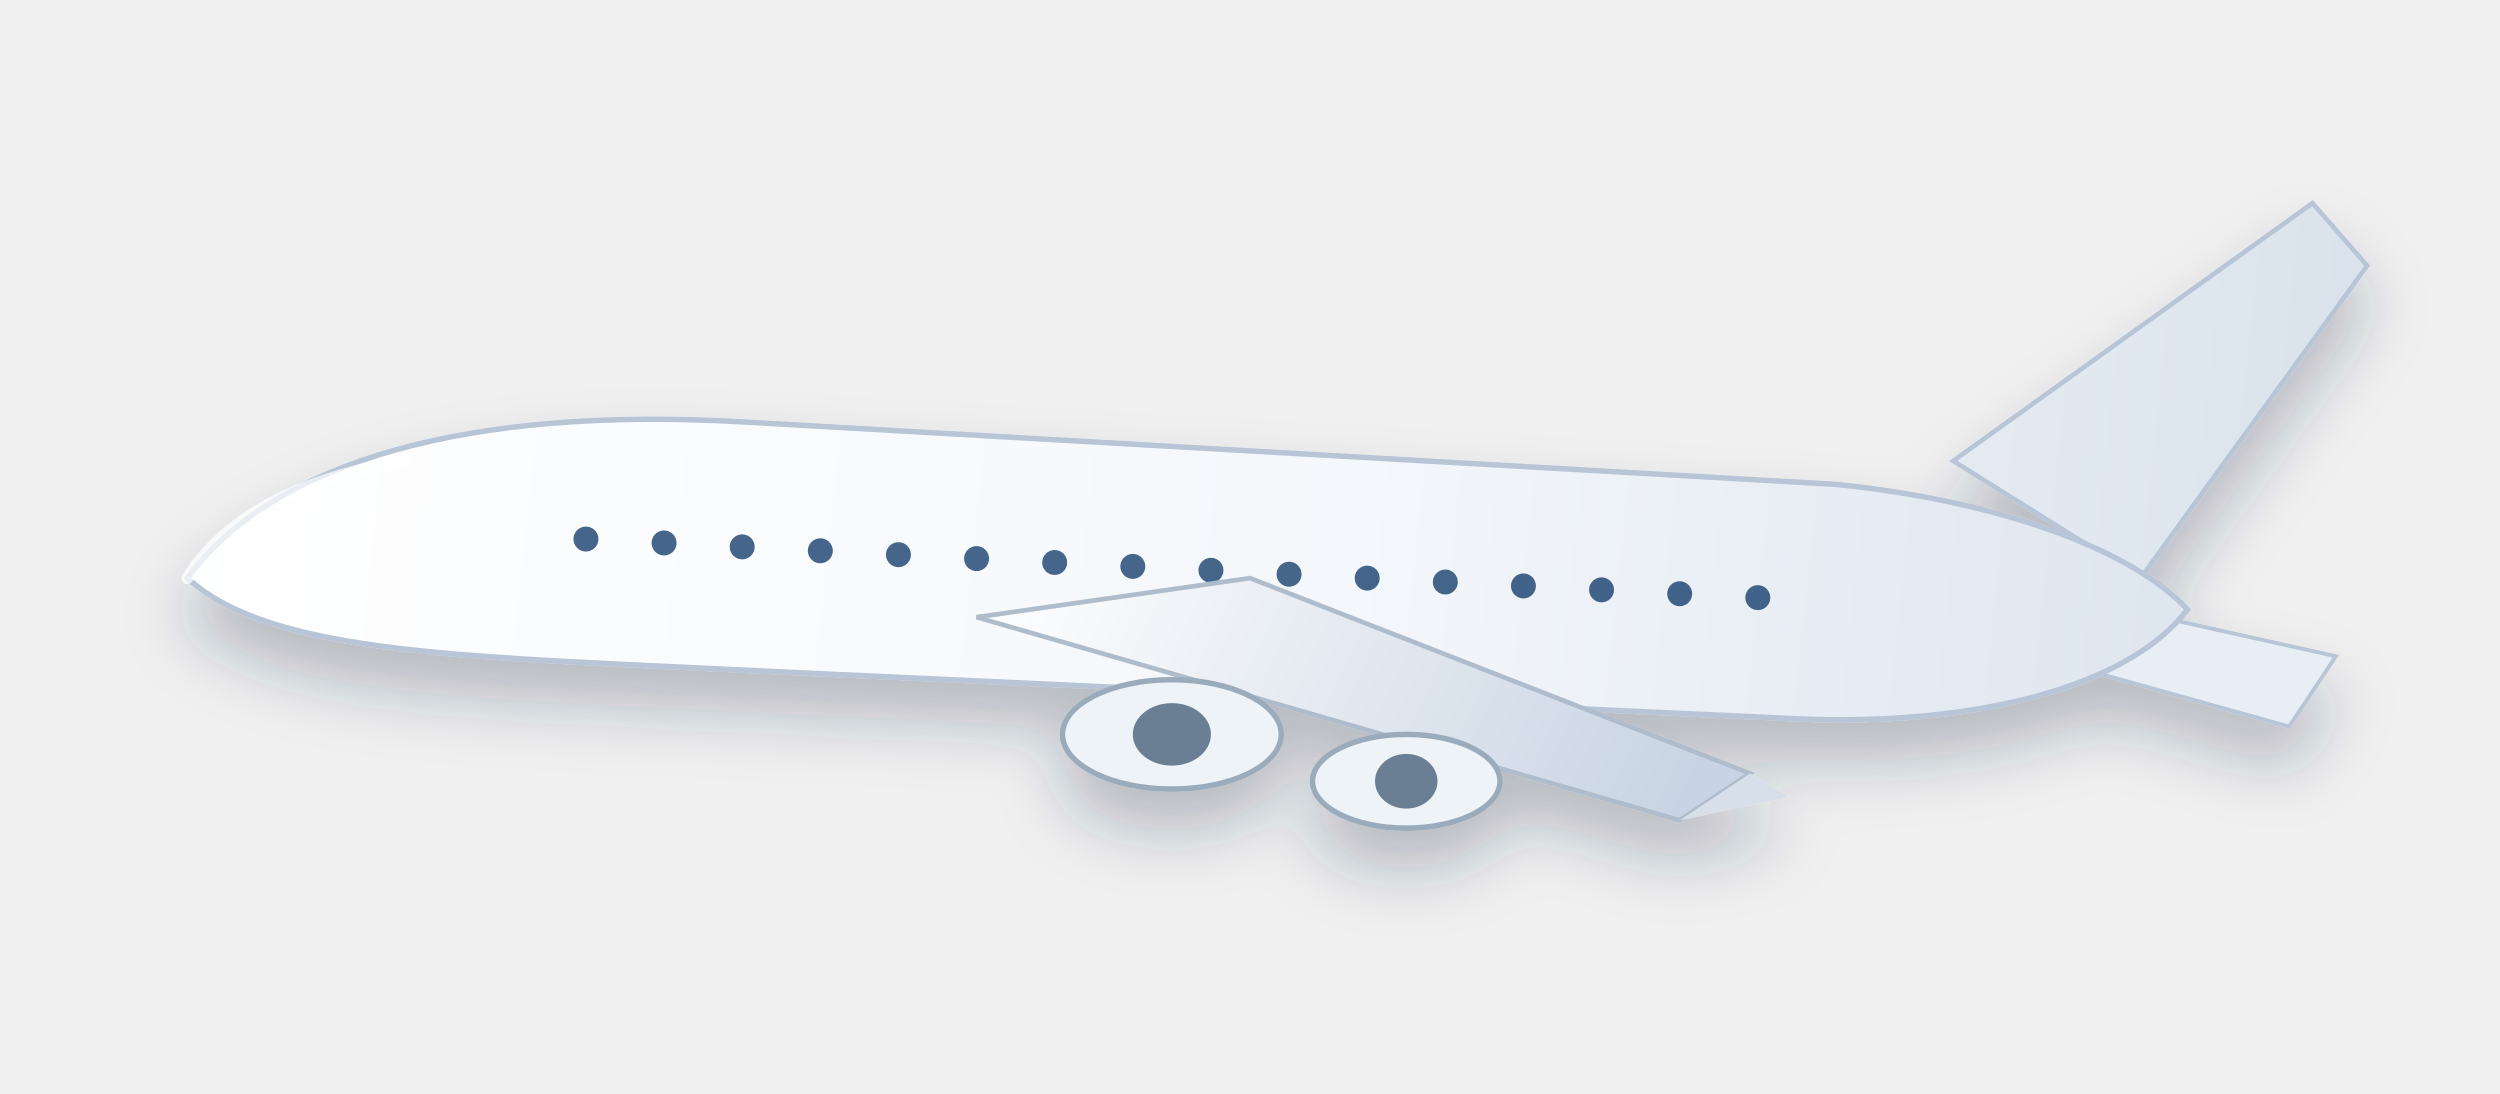
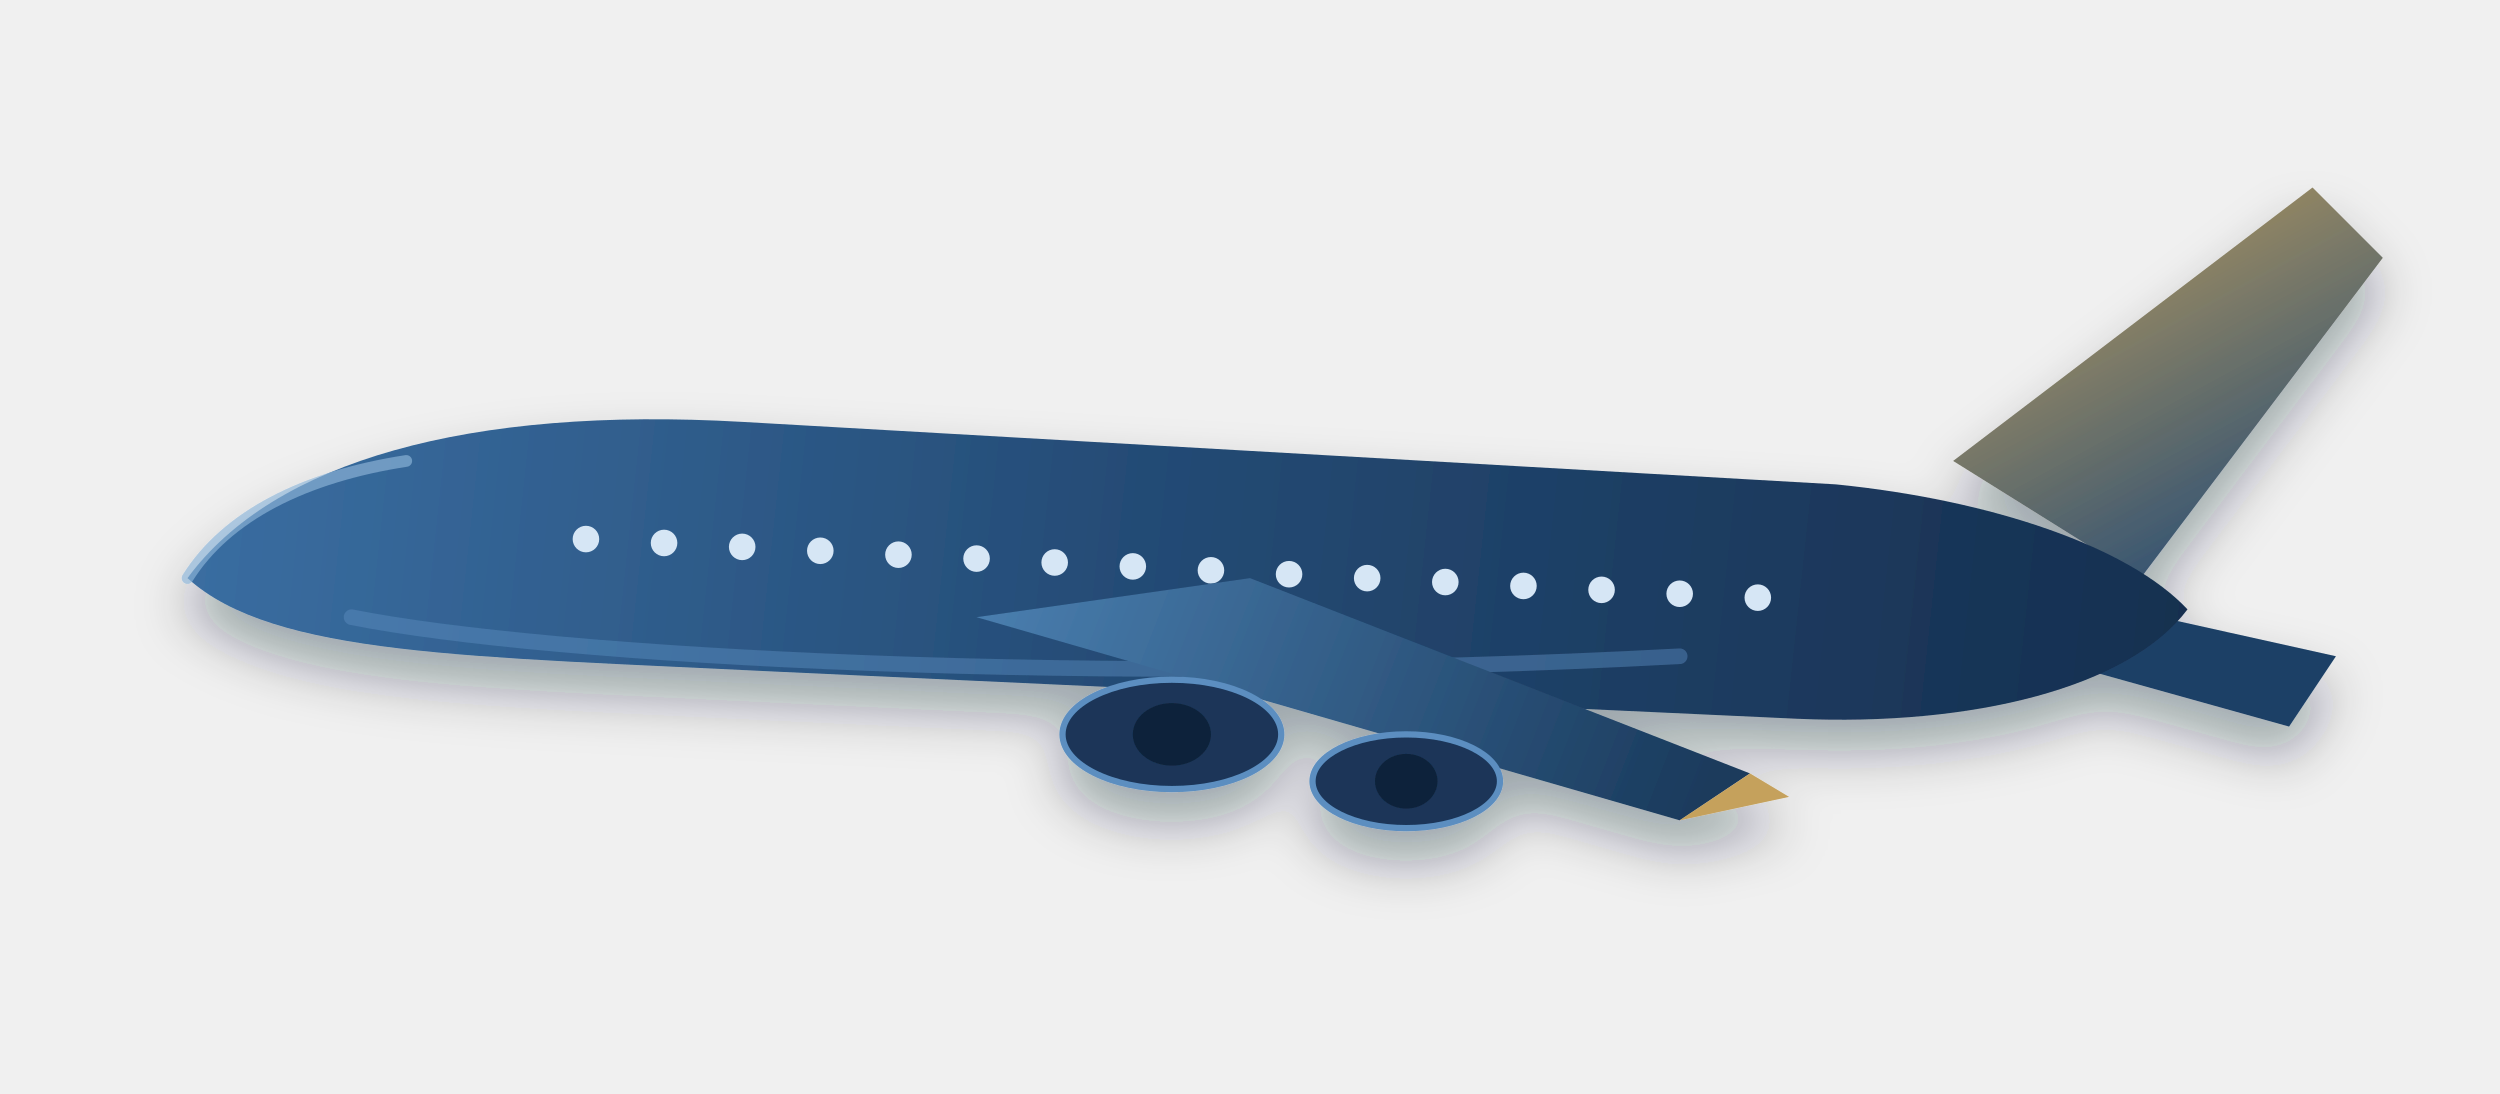
<svg xmlns="http://www.w3.org/2000/svg" viewBox="0 0 640 280" fill="none" aria-hidden="true">
  <defs>
-     <linearGradient id="fuselage" x1="40" y1="110" x2="600" y2="170" gradientUnits="userSpaceOnUse">
-       <stop offset="0%" stop-color="#ffffff" />
-       <stop offset="55%" stop-color="#f4f7fb" />
-       <stop offset="100%" stop-color="#d9e2ec" />
+     <linearGradient id="body" x1="40" y1="110" x2="600" y2="170" gradientUnits="userSpaceOnUse">
+       <stop offset="0%" stop-color="#3B6FA3" />
+       <stop offset="45%" stop-color="#244B75" />
+       <stop offset="100%" stop-color="#142B4A" />
    </linearGradient>
-     <linearGradient id="wing" x1="250" y1="150" x2="420" y2="230" gradientUnits="userSpaceOnUse">
-       <stop offset="0%" stop-color="#ffffff" />
-       <stop offset="100%" stop-color="#c8d4e3" />
+     <linearGradient id="wing" x1="250" y1="150" x2="430" y2="220" gradientUnits="userSpaceOnUse">
+       <stop offset="0%" stop-color="#4A7FB0" />
+       <stop offset="100%" stop-color="#1A3A5C" />
+     </linearGradient>
+     <linearGradient id="tail" x1="500" y1="50" x2="560" y2="160" gradientUnits="userSpaceOnUse">
+       <stop offset="0%" stop-color="#C5A15B" />
+       <stop offset="100%" stop-color="#244B75" />
    </linearGradient>
    <filter id="soft" x="-20%" y="-40%" width="140%" height="180%">
-       <feDropShadow dx="0" dy="10" stdDeviation="8" flood-color="#142B4A" flood-opacity="0.28" />
+       <feDropShadow dx="0" dy="8" stdDeviation="7" flood-color="#0A1A2E" flood-opacity="0.35" />
    </filter>
  </defs>
  <g filter="url(#soft)">
-     <path d="M500 118 L592 52 L606 68 L548 148 Z" fill="url(#fuselage)" stroke="#b7c5d6" stroke-width="1.2" />
-     <path d="M508 148 L598 168 L586 186 L500 162 Z" fill="#e8eef5" stroke="#b7c5d6" stroke-width="1" />
-     <path d="M48 148 C70 118 120 104 190 108 L470 124 C510 128 545 140 560 156 C545 176 505 186 460 184 L200 172 C120 168 70 168 48 148 Z" fill="url(#fuselage)" stroke="#b7c5d6" stroke-width="1.4" />
-     <path d="M48 148 C58 132 78 122 104 118" stroke="#ffffff" stroke-width="3" stroke-linecap="round" opacity="0.7" />
-     <g fill="#244B75" opacity="0.85">
-       <circle cx="150" cy="138" r="3.2" />
-       <circle cx="170" cy="139" r="3.2" />
-       <circle cx="190" cy="140" r="3.2" />
-       <circle cx="210" cy="141" r="3.2" />
-       <circle cx="230" cy="142" r="3.2" />
-       <circle cx="250" cy="143" r="3.2" />
-       <circle cx="270" cy="144" r="3.2" />
-       <circle cx="290" cy="145" r="3.2" />
-       <circle cx="310" cy="146" r="3.2" />
-       <circle cx="330" cy="147" r="3.2" />
-       <circle cx="350" cy="148" r="3.2" />
-       <circle cx="370" cy="149" r="3.2" />
-       <circle cx="390" cy="150" r="3.2" />
-       <circle cx="410" cy="151" r="3.2" />
-       <circle cx="430" cy="152" r="3.2" />
-       <circle cx="450" cy="153" r="3.2" />
+     <path d="M500 118 L592 48 L610 66 L548 148 Z" fill="url(#tail)" />
+     <path d="M508 148 L598 168 L586 186 L500 162 Z" fill="#1E4066" />
+     <path d="M48 148 C70 118 120 104 190 108 L470 124 C510 128 545 140 560 156 C545 176 505 186 460 184 L200 172 C120 168 70 168 48 148 Z" fill="url(#body)" />
+     <path d="M90 158 C140 168 280 176 430 168" stroke="#5B8EC0" stroke-width="4" stroke-linecap="round" opacity="0.45" />
+     <path d="M48 148 C58 132 78 122 104 118" stroke="#8EB6D9" stroke-width="3" stroke-linecap="round" opacity="0.65" />
+     <g fill="#D6E6F5">
+       <circle cx="150" cy="138" r="3.4" />
+       <circle cx="170" cy="139" r="3.4" />
+       <circle cx="190" cy="140" r="3.4" />
+       <circle cx="210" cy="141" r="3.4" />
+       <circle cx="230" cy="142" r="3.4" />
+       <circle cx="250" cy="143" r="3.4" />
+       <circle cx="270" cy="144" r="3.4" />
+       <circle cx="290" cy="145" r="3.4" />
+       <circle cx="310" cy="146" r="3.4" />
+       <circle cx="330" cy="147" r="3.4" />
+       <circle cx="350" cy="148" r="3.4" />
+       <circle cx="370" cy="149" r="3.4" />
+       <circle cx="390" cy="150" r="3.4" />
+       <circle cx="410" cy="151" r="3.4" />
+       <circle cx="430" cy="152" r="3.4" />
+       <circle cx="450" cy="153" r="3.4" />
    </g>
-     <path d="M250 158 L430 210 L448 198 L320 148 Z" fill="url(#wing)" stroke="#aebccb" stroke-width="1.2" />
-     <ellipse cx="300" cy="188" rx="28" ry="14" fill="#eef3f8" stroke="#9aabbc" stroke-width="1.4" />
-     <ellipse cx="300" cy="188" rx="10" ry="8" fill="#6b7f94" />
-     <ellipse cx="360" cy="200" rx="24" ry="12" fill="#eef3f8" stroke="#9aabbc" stroke-width="1.4" />
-     <ellipse cx="360" cy="200" rx="8" ry="7" fill="#6b7f94" />
-     <path d="M430 210 L458 204 L448 198 Z" fill="#d7e0ea" />
+     <path d="M250 158 L430 210 L448 198 L320 148 Z" fill="url(#wing)" />
+     <ellipse cx="300" cy="188" rx="28" ry="14" fill="#1A3558" stroke="#5B8EC0" stroke-width="1.6" />
+     <ellipse cx="300" cy="188" rx="10" ry="8" fill="#0F233A" />
+     <ellipse cx="360" cy="200" rx="24" ry="12" fill="#1A3558" stroke="#5B8EC0" stroke-width="1.6" />
+     <ellipse cx="360" cy="200" rx="8" ry="7" fill="#0F233A" />
+     <path d="M430 210 L458 204 L448 198 Z" fill="#C5A15B" />
  </g>
</svg>
